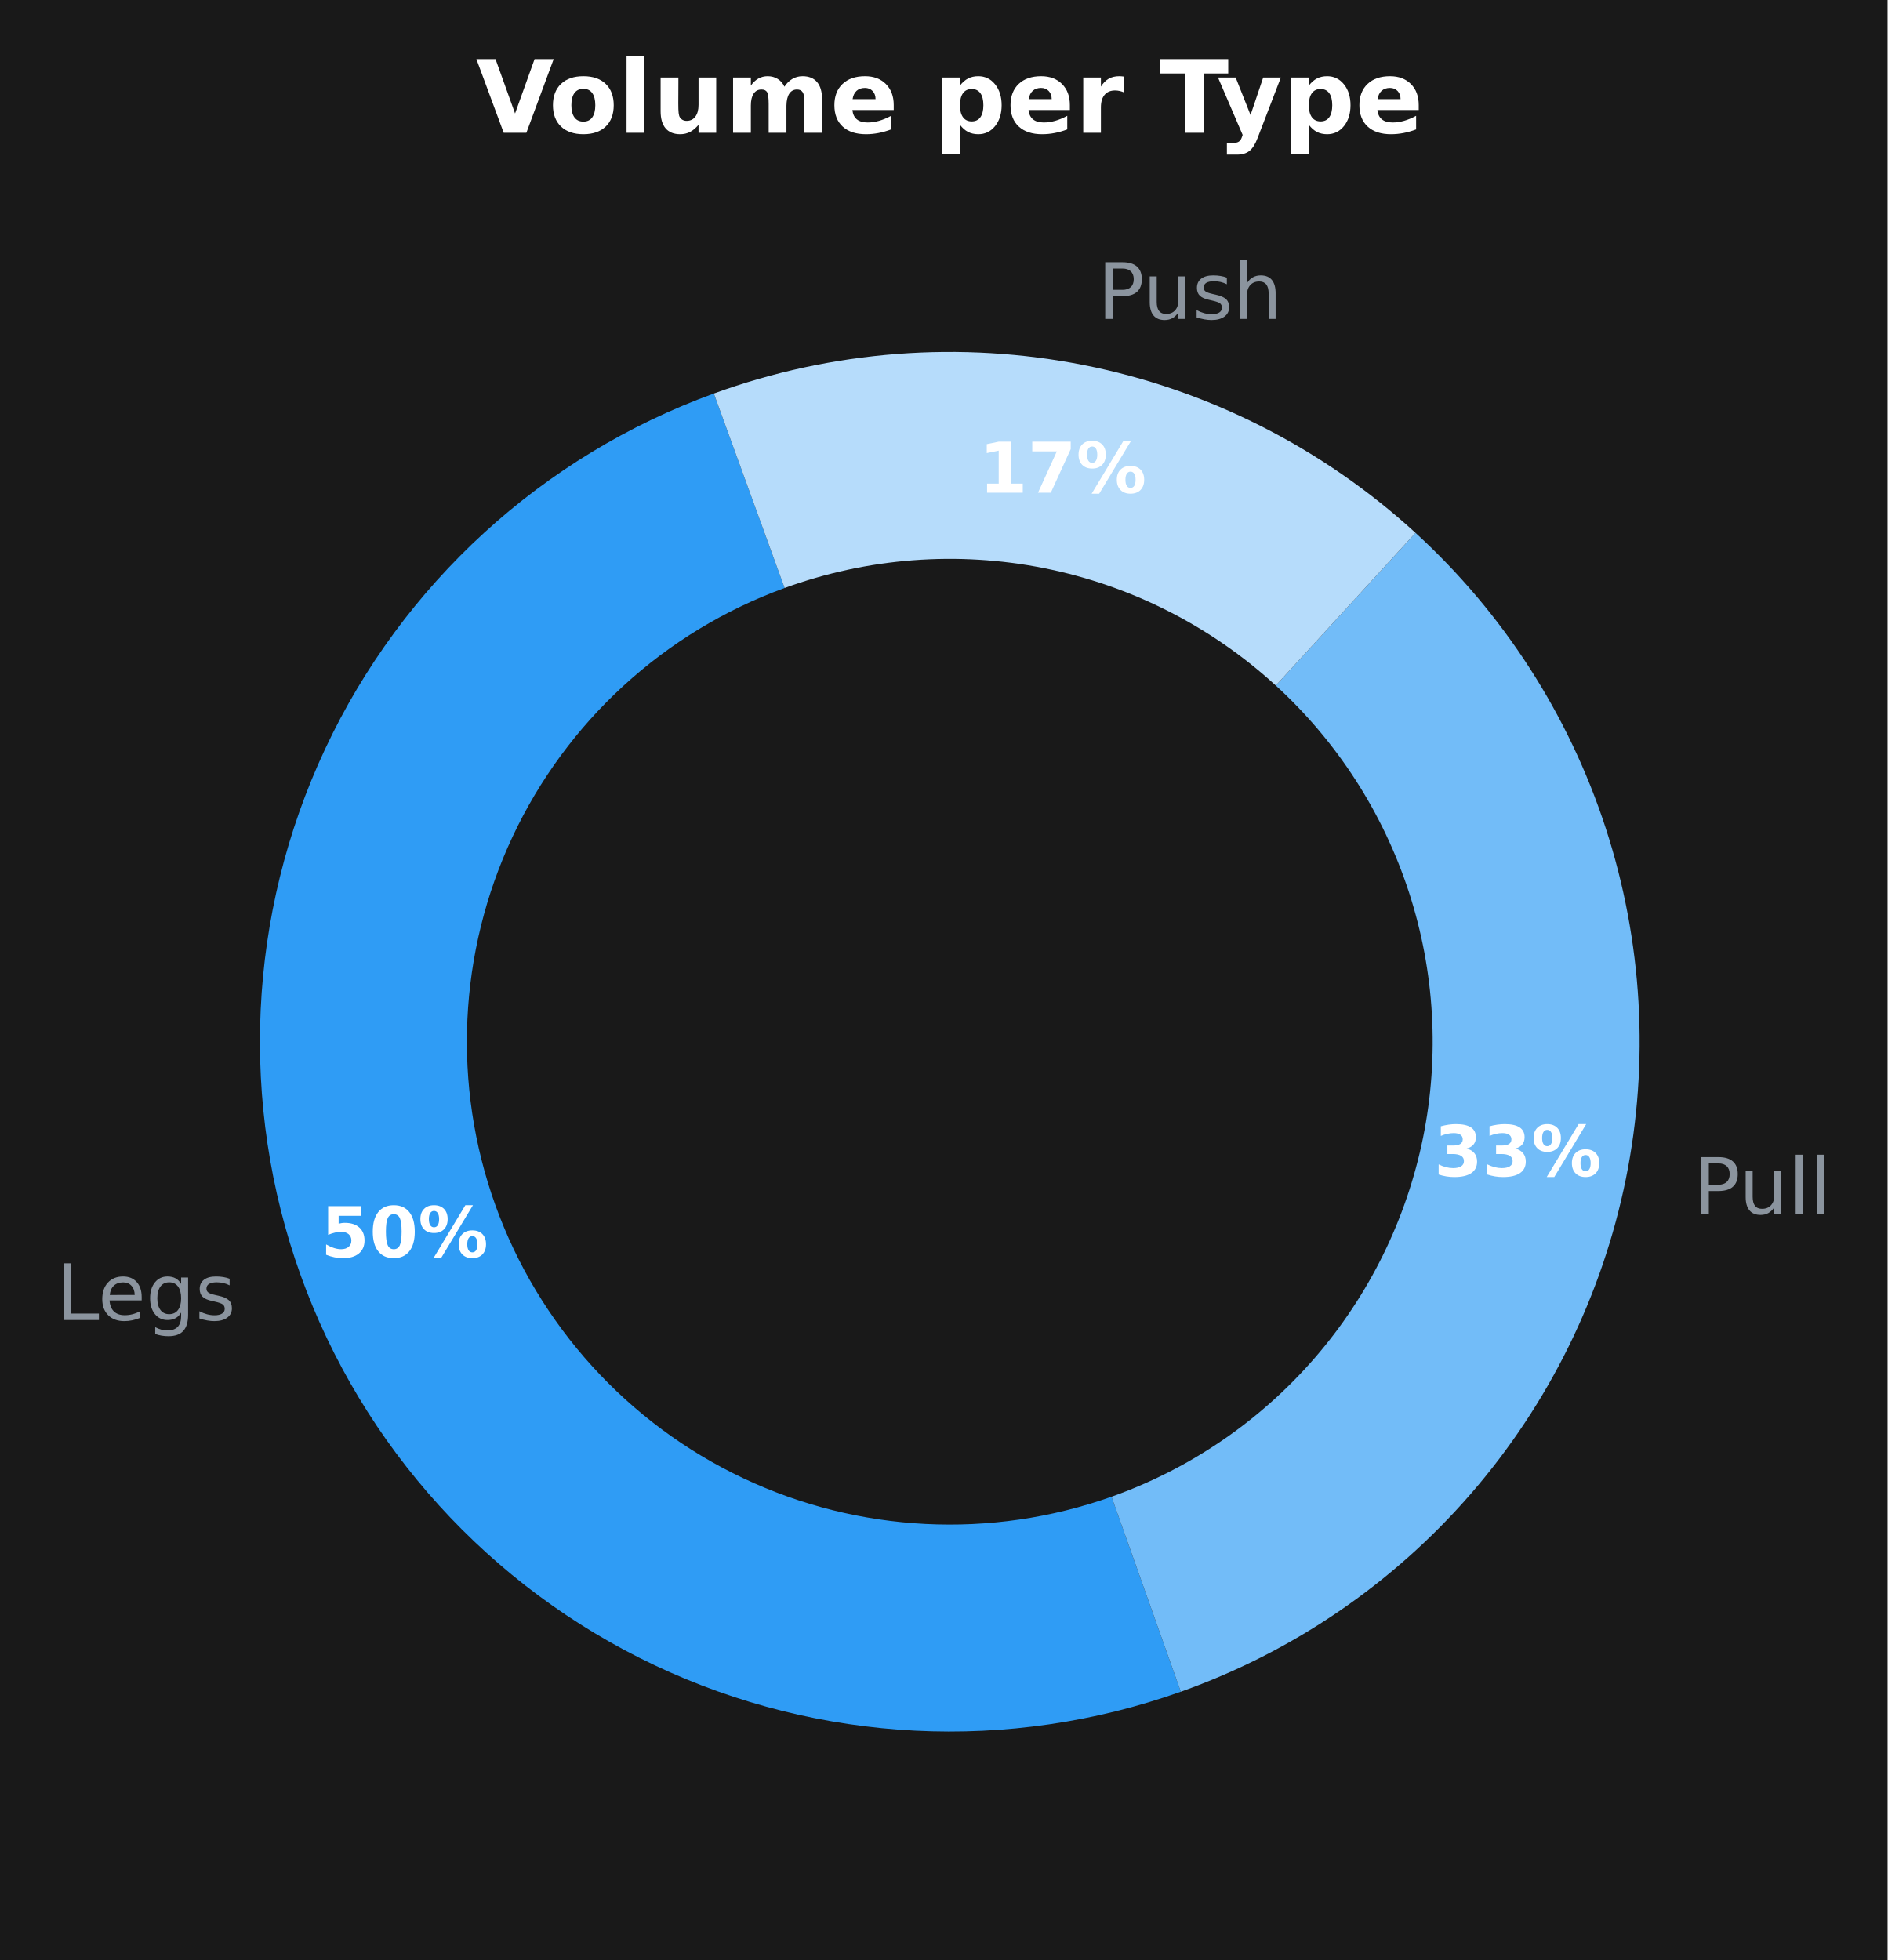
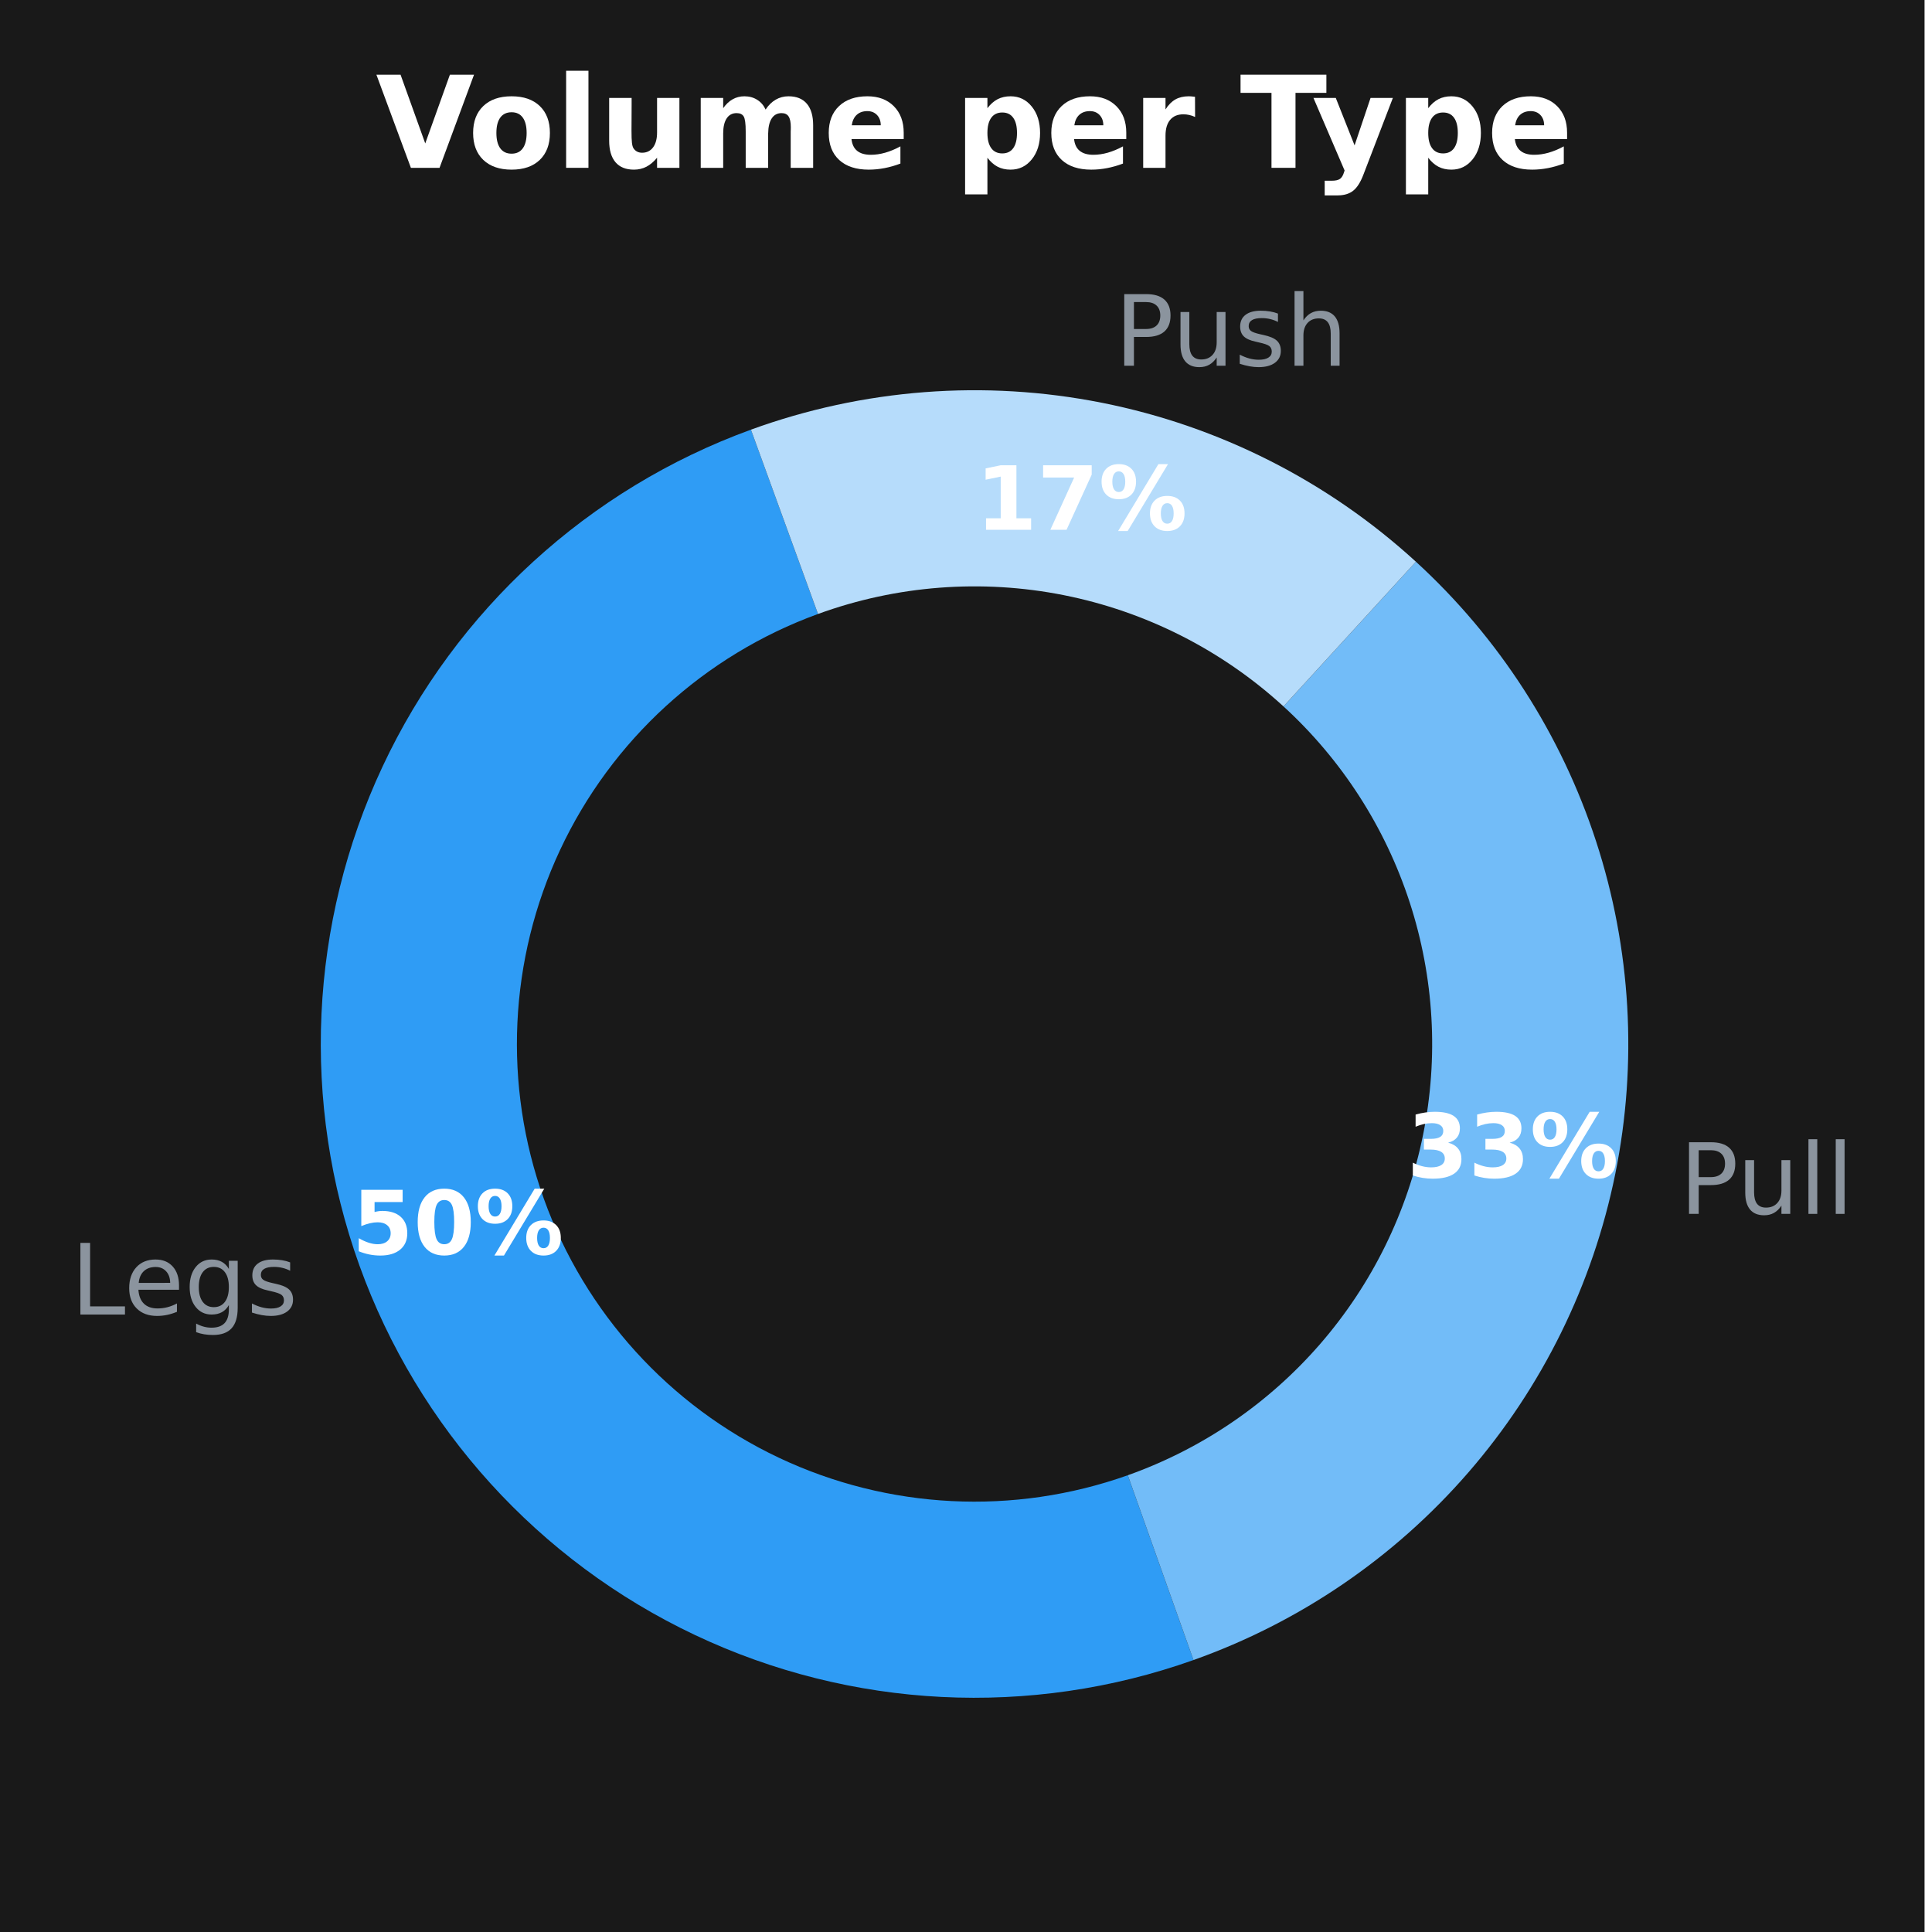
- <svg xmlns="http://www.w3.org/2000/svg" xmlns:xlink="http://www.w3.org/1999/xlink" width="242.705pt" height="252.038pt" viewBox="0 0 242.705 252.038" version="1.1">
+ <svg xmlns="http://www.w3.org/2000/svg" xmlns:xlink="http://www.w3.org/1999/xlink" width="195.843pt" height="196.598pt" viewBox="0 0 195.843 196.598" version="1.1">
  <defs>
    <style type="text/css">*{stroke-linejoin: round; stroke-linecap: butt}</style>
  </defs>
  <g id="figure_1">
    <g id="patch_1">
-       <path d="M 0 252.038  L 242.705 252.038  L 242.705 0  L 0 0  z " style="fill: #191919" />
+       <path d="M 0 196.598  L 195.843 196.598  L 195.843 0  L 0 0  z " style="fill: #191919" />
    </g>
    <g id="axes_1">
      <g id="patch_2">
-         <path d="M 91.785 50.603  C 69.741 58.627 51.756 75.076 41.802 96.318  C 31.847 117.56 30.715 141.906 38.655 163.98  C 46.594 186.055 62.975 204.102 84.179 214.137  C 105.383 224.171 129.725 225.396 151.83 217.54  L 142.918 192.465  C 127.445 197.965 110.405 197.107 95.563 190.083  C 80.72 183.059 69.253 170.426 63.695 154.974  C 58.138 139.522 58.93 122.479 65.898 107.61  C 72.866 92.741 85.456 81.226 100.887 75.61  z " style="fill: #2f9cf5" />
+         <path d="M 76.416 43.722  C 59.883 49.74 46.394 62.076 38.928 78.008  C 31.462 93.939 30.613 112.199 36.568 128.755  C 42.523 145.31 54.808 158.846 70.711 166.372  C 86.614 173.898 104.871 174.817 121.449 168.924  L 114.765 150.119  C 103.161 154.243 90.381 153.6 79.249 148.332  C 68.117 143.064 59.517 133.589 55.348 122  C 51.18 110.411 51.775 97.629 57.001 86.477  C 62.227 75.325 71.669 66.689 83.242 62.477  z " style="fill: #2f9cf5" />
      </g>
      <g id="patch_3">
-         <path d="M 151.83 217.54  C 166.249 212.415 179.1 203.645 189.128 192.085  C 199.157 180.525 206.025 166.564 209.062 151.566  C 212.1 136.567 211.205 121.034 206.465 106.483  C 201.725 91.932 193.299 78.853 182.01 68.521  L 164.044 88.152  C 171.947 95.384 177.845 104.54 181.163 114.726  C 184.481 124.911 185.107 135.784 182.981 146.283  C 180.854 156.783 176.047 166.555 169.027 174.647  C 162.007 182.739 153.012 188.878 142.918 192.465  z " style="fill: #72bcf8" />
+         <path d="M 121.449 168.924  C 132.264 165.081 141.902 158.503 149.423 149.833  C 156.944 141.163 162.095 130.693 164.374 119.444  C 166.652 108.195 165.981 96.545 162.426 85.632  C 158.871 74.719 152.552 64.909 144.085 57.16  L 130.61 71.884  C 136.537 77.308 140.961 84.175 143.449 91.814  C 145.938 99.453 146.407 107.608 144.813 115.482  C 143.218 123.356 139.612 130.686 134.347 136.755  C 129.082 142.824 122.336 147.428 114.765 150.119  z " style="fill: #72bcf8" />
      </g>
      <g id="patch_4">
-         <path d="M 182.01 68.521  C 170.047 57.573 155.308 50.112 139.402 46.953  C 123.496 43.794 107.024 45.057 91.785 50.603  L 100.887 75.61  C 111.554 71.727 123.084 70.843 134.218 73.054  C 145.352 75.266 155.67 80.488 164.044 88.152  z " style="fill: #b6dcfb" />
+         <path d="M 144.085 57.16  C 135.112 48.949 124.058 43.353 112.128 40.984  C 100.199 38.615 87.845 39.562 76.416 43.722  L 83.242 62.477  C 91.242 59.565 99.89 58.902 108.241 60.56  C 116.591 62.219 124.329 66.136 130.61 71.884  z " style="fill: #b6dcfb" />
      </g>
      <g id="matplotlib.axis_1" />
      <g id="matplotlib.axis_2" />
      <g id="text_1">
-         <g style="fill: #8b949e" transform="translate(7.2 169.7421) scale(0.1 -0.1)">
+         <g style="fill: #8b949e" transform="translate(7.2 133.7659) scale(0.1 -0.1)">
          <defs>
            <path id="DejaVuSans-4c" d="M 628 4666  L 1259 4666  L 1259 531  L 3531 531  L 3531 0  L 628 0  L 628 4666  z " transform="scale(0.015625)" />
            <path id="DejaVuSans-65" d="M 3597 1894  L 3597 1613  L 953 1613  Q 991 1019 1311 708  Q 1631 397 2203 397  Q 2534 397 2845 478  Q 3156 559 3463 722  L 3463 178  Q 3153 47 2828 -22  Q 2503 -91 2169 -91  Q 1331 -91 842 396  Q 353 884 353 1716  Q 353 2575 817 3079  Q 1281 3584 2069 3584  Q 2775 3584 3186 3129  Q 3597 2675 3597 1894  z M 3022 2063  Q 3016 2534 2758 2815  Q 2500 3097 2075 3097  Q 1594 3097 1305 2825  Q 1016 2553 972 2059  L 3022 2063  z " transform="scale(0.015625)" />
            <path id="DejaVuSans-67" d="M 2906 1791  Q 2906 2416 2648 2759  Q 2391 3103 1925 3103  Q 1463 3103 1205 2759  Q 947 2416 947 1791  Q 947 1169 1205 825  Q 1463 481 1925 481  Q 2391 481 2648 825  Q 2906 1169 2906 1791  z M 3481 434  Q 3481 -459 3084 -895  Q 2688 -1331 1869 -1331  Q 1566 -1331 1297 -1286  Q 1028 -1241 775 -1147  L 775 -588  Q 1028 -725 1275 -790  Q 1522 -856 1778 -856  Q 2344 -856 2625 -561  Q 2906 -266 2906 331  L 2906 616  Q 2728 306 2450 153  Q 2172 0 1784 0  Q 1141 0 747 490  Q 353 981 353 1791  Q 353 2603 747 3093  Q 1141 3584 1784 3584  Q 2172 3584 2450 3431  Q 2728 3278 2906 2969  L 2906 3500  L 3481 3500  L 3481 434  z " transform="scale(0.015625)" />
            <path id="DejaVuSans-73" d="M 2834 3397  L 2834 2853  Q 2591 2978 2328 3040  Q 2066 3103 1784 3103  Q 1356 3103 1142 2972  Q 928 2841 928 2578  Q 928 2378 1081 2264  Q 1234 2150 1697 2047  L 1894 2003  Q 2506 1872 2764 1633  Q 3022 1394 3022 966  Q 3022 478 2636 193  Q 2250 -91 1575 -91  Q 1294 -91 989 -36  Q 684 19 347 128  L 347 722  Q 666 556 975 473  Q 1284 391 1588 391  Q 1994 391 2212 530  Q 2431 669 2431 922  Q 2431 1156 2273 1281  Q 2116 1406 1581 1522  L 1381 1569  Q 847 1681 609 1914  Q 372 2147 372 2553  Q 372 3047 722 3315  Q 1072 3584 1716 3584  Q 2034 3584 2315 3537  Q 2597 3491 2834 3397  z " transform="scale(0.015625)" />
          </defs>
          <use xlink:href="#DejaVuSans-4c" />
          <use xlink:href="#DejaVuSans-65" transform="translate(53.96289 0)" />
          <use xlink:href="#DejaVuSans-67" transform="translate(115.4863 0)" />
          <use xlink:href="#DejaVuSans-73" transform="translate(178.9629 0)" />
        </g>
      </g>
      <g id="text_2">
-         <g style="fill: #ffffff" transform="translate(41.23854 161.6603) scale(0.09 -0.09)">
+         <g style="fill: #ffffff" transform="translate(35.81307 127.6356) scale(0.09 -0.09)">
          <defs>
            <path id="DejaVuSans-Bold-35" d="M 678 4666  L 3669 4666  L 3669 3781  L 1638 3781  L 1638 3059  Q 1775 3097 1914 3117  Q 2053 3138 2203 3138  Q 3056 3138 3531 2711  Q 4006 2284 4006 1522  Q 4006 766 3489 337  Q 2972 -91 2053 -91  Q 1656 -91 1267 -14  Q 878 63 494 219  L 494 1166  Q 875 947 1217 837  Q 1559 728 1863 728  Q 2300 728 2551 942  Q 2803 1156 2803 1522  Q 2803 1891 2551 2103  Q 2300 2316 1863 2316  Q 1603 2316 1309 2248  Q 1016 2181 678 2041  L 678 4666  z " transform="scale(0.015625)" />
            <path id="DejaVuSans-Bold-30" d="M 2944 2338  Q 2944 3213 2780 3570  Q 2616 3928 2228 3928  Q 1841 3928 1675 3570  Q 1509 3213 1509 2338  Q 1509 1453 1675 1090  Q 1841 728 2228 728  Q 2613 728 2778 1090  Q 2944 1453 2944 2338  z M 4147 2328  Q 4147 1169 3647 539  Q 3147 -91 2228 -91  Q 1306 -91 806 539  Q 306 1169 306 2328  Q 306 3491 806 4120  Q 1306 4750 2228 4750  Q 3147 4750 3647 4120  Q 4147 3491 4147 2328  z " transform="scale(0.015625)" />
            <path id="DejaVuSans-Bold-25" d="M 4959 1925  Q 4738 1925 4616 1733  Q 4494 1541 4494 1184  Q 4494 825 4614 633  Q 4734 441 4959 441  Q 5184 441 5303 633  Q 5422 825 5422 1184  Q 5422 1541 5301 1733  Q 5181 1925 4959 1925  z M 4959 2450  Q 5541 2450 5875 2112  Q 6209 1775 6209 1184  Q 6209 594 5875 251  Q 5541 -91 4959 -91  Q 4378 -91 4042 251  Q 3706 594 3706 1184  Q 3706 1772 4042 2111  Q 4378 2450 4959 2450  z M 2094 -91  L 1403 -91  L 4319 4750  L 5013 4750  L 2094 -91  z M 1453 4750  Q 2034 4750 2367 4411  Q 2700 4072 2700 3481  Q 2700 2891 2367 2550  Q 2034 2209 1453 2209  Q 872 2209 539 2550  Q 206 2891 206 3481  Q 206 4072 539 4411  Q 872 4750 1453 4750  z M 1453 4225  Q 1228 4225 1106 4031  Q 984 3838 984 3481  Q 984 3122 1106 2926  Q 1228 2731 1453 2731  Q 1678 2731 1798 2926  Q 1919 3122 1919 3481  Q 1919 3838 1797 4031  Q 1675 4225 1453 4225  z " transform="scale(0.015625)" />
          </defs>
          <use xlink:href="#DejaVuSans-Bold-35" />
          <use xlink:href="#DejaVuSans-Bold-30" transform="translate(69.58008 0)" />
          <use xlink:href="#DejaVuSans-Bold-25" transform="translate(139.1602 0)" />
        </g>
      </g>
      <g id="text_3">
-         <g style="fill: #8b949e" transform="translate(217.7563 156.0858) scale(0.1 -0.1)">
+         <g style="fill: #8b949e" transform="translate(170.8942 123.5236) scale(0.1 -0.1)">
          <defs>
            <path id="DejaVuSans-50" d="M 1259 4147  L 1259 2394  L 2053 2394  Q 2494 2394 2734 2622  Q 2975 2850 2975 3272  Q 2975 3691 2734 3919  Q 2494 4147 2053 4147  L 1259 4147  z M 628 4666  L 2053 4666  Q 2838 4666 3239 4311  Q 3641 3956 3641 3272  Q 3641 2581 3239 2228  Q 2838 1875 2053 1875  L 1259 1875  L 1259 0  L 628 0  L 628 4666  z " transform="scale(0.015625)" />
            <path id="DejaVuSans-75" d="M 544 1381  L 544 3500  L 1119 3500  L 1119 1403  Q 1119 906 1312 657  Q 1506 409 1894 409  Q 2359 409 2629 706  Q 2900 1003 2900 1516  L 2900 3500  L 3475 3500  L 3475 0  L 2900 0  L 2900 538  Q 2691 219 2414 64  Q 2138 -91 1772 -91  Q 1169 -91 856 284  Q 544 659 544 1381  z M 1991 3584  L 1991 3584  z " transform="scale(0.015625)" />
            <path id="DejaVuSans-6c" d="M 603 4863  L 1178 4863  L 1178 0  L 603 0  L 603 4863  z " transform="scale(0.015625)" />
          </defs>
          <use xlink:href="#DejaVuSans-50" />
          <use xlink:href="#DejaVuSans-75" transform="translate(58.55273 0)" />
          <use xlink:href="#DejaVuSans-6c" transform="translate(121.9316 0)" />
          <use xlink:href="#DejaVuSans-6c" transform="translate(149.7148 0)" />
        </g>
      </g>
      <g id="text_4">
-         <g style="fill: #ffffff" transform="translate(184.381 151.2318) scale(0.09 -0.09)">
+         <g style="fill: #ffffff" transform="translate(143.1699 119.8142) scale(0.09 -0.09)">
          <defs>
            <path id="DejaVuSans-Bold-33" d="M 2981 2516  Q 3453 2394 3698 2092  Q 3944 1791 3944 1325  Q 3944 631 3412 270  Q 2881 -91 1863 -91  Q 1503 -91 1142 -33  Q 781 25 428 141  L 428 1069  Q 766 900 1098 814  Q 1431 728 1753 728  Q 2231 728 2486 893  Q 2741 1059 2741 1369  Q 2741 1688 2480 1852  Q 2219 2016 1709 2016  L 1228 2016  L 1228 2791  L 1734 2791  Q 2188 2791 2409 2933  Q 2631 3075 2631 3366  Q 2631 3634 2415 3781  Q 2200 3928 1806 3928  Q 1516 3928 1219 3862  Q 922 3797 628 3669  L 628 4550  Q 984 4650 1334 4700  Q 1684 4750 2022 4750  Q 2931 4750 3382 4451  Q 3834 4153 3834 3553  Q 3834 3144 3618 2883  Q 3403 2622 2981 2516  z " transform="scale(0.015625)" />
          </defs>
          <use xlink:href="#DejaVuSans-Bold-33" />
          <use xlink:href="#DejaVuSans-Bold-33" transform="translate(69.58008 0)" />
          <use xlink:href="#DejaVuSans-Bold-25" transform="translate(139.1602 0)" />
        </g>
      </g>
      <g id="text_5">
-         <g style="fill: #8b949e" transform="translate(141.1294 41.01186) scale(0.1 -0.1)">
+         <g style="fill: #8b949e" transform="translate(113.424 37.21823) scale(0.1 -0.1)">
          <defs>
            <path id="DejaVuSans-68" d="M 3513 2113  L 3513 0  L 2938 0  L 2938 2094  Q 2938 2591 2744 2837  Q 2550 3084 2163 3084  Q 1697 3084 1428 2787  Q 1159 2491 1159 1978  L 1159 0  L 581 0  L 581 4863  L 1159 4863  L 1159 2956  Q 1366 3272 1645 3428  Q 1925 3584 2291 3584  Q 2894 3584 3203 3211  Q 3513 2838 3513 2113  z " transform="scale(0.015625)" />
          </defs>
          <use xlink:href="#DejaVuSans-50" />
          <use xlink:href="#DejaVuSans-75" transform="translate(58.55273 0)" />
          <use xlink:href="#DejaVuSans-73" transform="translate(121.9316 0)" />
          <use xlink:href="#DejaVuSans-68" transform="translate(174.0312 0)" />
        </g>
      </g>
      <g id="text_6">
-         <g style="fill: #ffffff" transform="translate(125.866 63.35722) scale(0.09 -0.09)">
+         <g style="fill: #ffffff" transform="translate(99.28364 53.90827) scale(0.09 -0.09)">
          <defs>
            <path id="DejaVuSans-Bold-31" d="M 750 831  L 1813 831  L 1813 3847  L 722 3622  L 722 4441  L 1806 4666  L 2950 4666  L 2950 831  L 4013 831  L 4013 0  L 750 0  L 750 831  z " transform="scale(0.015625)" />
            <path id="DejaVuSans-Bold-37" d="M 428 4666  L 3944 4666  L 3944 3988  L 2125 0  L 953 0  L 2675 3781  L 428 3781  L 428 4666  z " transform="scale(0.015625)" />
          </defs>
          <use xlink:href="#DejaVuSans-Bold-31" />
          <use xlink:href="#DejaVuSans-Bold-37" transform="translate(69.58008 0)" />
          <use xlink:href="#DejaVuSans-Bold-25" transform="translate(139.1602 0)" />
        </g>
      </g>
      <g id="text_7">
-         <g style="fill: #ffffff" transform="translate(61.19417 17.07797) scale(0.13 -0.13)">
+         <g style="fill: #ffffff" transform="translate(38.24024 17.07797) scale(0.13 -0.13)">
          <defs>
            <path id="DejaVuSans-Bold-56" d="M 31 4666  L 1241 4666  L 2478 1222  L 3713 4666  L 4922 4666  L 3194 0  L 1759 0  L 31 4666  z " transform="scale(0.015625)" />
            <path id="DejaVuSans-Bold-6f" d="M 2203 2784  Q 1831 2784 1636 2517  Q 1441 2250 1441 1747  Q 1441 1244 1636 976  Q 1831 709 2203 709  Q 2569 709 2762 976  Q 2956 1244 2956 1747  Q 2956 2250 2762 2517  Q 2569 2784 2203 2784  z M 2203 3584  Q 3106 3584 3614 3096  Q 4122 2609 4122 1747  Q 4122 884 3614 396  Q 3106 -91 2203 -91  Q 1297 -91 786 396  Q 275 884 275 1747  Q 275 2609 786 3096  Q 1297 3584 2203 3584  z " transform="scale(0.015625)" />
            <path id="DejaVuSans-Bold-6c" d="M 538 4863  L 1656 4863  L 1656 0  L 538 0  L 538 4863  z " transform="scale(0.015625)" />
            <path id="DejaVuSans-Bold-75" d="M 500 1363  L 500 3500  L 1625 3500  L 1625 3150  Q 1625 2866 1622 2436  Q 1619 2006 1619 1863  Q 1619 1441 1641 1255  Q 1663 1069 1716 984  Q 1784 875 1895 815  Q 2006 756 2150 756  Q 2500 756 2700 1025  Q 2900 1294 2900 1772  L 2900 3500  L 4019 3500  L 4019 0  L 2900 0  L 2900 506  Q 2647 200 2364 54  Q 2081 -91 1741 -91  Q 1134 -91 817 281  Q 500 653 500 1363  z " transform="scale(0.015625)" />
            <path id="DejaVuSans-Bold-6d" d="M 3781 2919  Q 3994 3244 4286 3414  Q 4578 3584 4928 3584  Q 5531 3584 5847 3212  Q 6163 2841 6163 2131  L 6163 0  L 5038 0  L 5038 1825  Q 5041 1866 5042 1909  Q 5044 1953 5044 2034  Q 5044 2406 4934 2573  Q 4825 2741 4581 2741  Q 4263 2741 4089 2478  Q 3916 2216 3909 1719  L 3909 0  L 2784 0  L 2784 1825  Q 2784 2406 2684 2573  Q 2584 2741 2328 2741  Q 2006 2741 1831 2477  Q 1656 2213 1656 1722  L 1656 0  L 531 0  L 531 3500  L 1656 3500  L 1656 2988  Q 1863 3284 2130 3434  Q 2397 3584 2719 3584  Q 3081 3584 3359 3409  Q 3638 3234 3781 2919  z " transform="scale(0.015625)" />
            <path id="DejaVuSans-Bold-65" d="M 4031 1759  L 4031 1441  L 1416 1441  Q 1456 1047 1700 850  Q 1944 653 2381 653  Q 2734 653 3104 758  Q 3475 863 3866 1075  L 3866 213  Q 3469 63 3072 -14  Q 2675 -91 2278 -91  Q 1328 -91 801 392  Q 275 875 275 1747  Q 275 2603 792 3093  Q 1309 3584 2216 3584  Q 3041 3584 3536 3087  Q 4031 2591 4031 1759  z M 2881 2131  Q 2881 2450 2695 2645  Q 2509 2841 2209 2841  Q 1884 2841 1681 2658  Q 1478 2475 1428 2131  L 2881 2131  z " transform="scale(0.015625)" />
            <path id="DejaVuSans-Bold-20" transform="scale(0.015625)" />
            <path id="DejaVuSans-Bold-70" d="M 1656 506  L 1656 -1331  L 538 -1331  L 538 3500  L 1656 3500  L 1656 2988  Q 1888 3294 2169 3439  Q 2450 3584 2816 3584  Q 3463 3584 3878 3070  Q 4294 2556 4294 1747  Q 4294 938 3878 423  Q 3463 -91 2816 -91  Q 2450 -91 2169 54  Q 1888 200 1656 506  z M 2400 2772  Q 2041 2772 1848 2508  Q 1656 2244 1656 1747  Q 1656 1250 1848 986  Q 2041 722 2400 722  Q 2759 722 2948 984  Q 3138 1247 3138 1747  Q 3138 2247 2948 2509  Q 2759 2772 2400 2772  z " transform="scale(0.015625)" />
            <path id="DejaVuSans-Bold-72" d="M 3138 2547  Q 2991 2616 2845 2648  Q 2700 2681 2553 2681  Q 2122 2681 1889 2404  Q 1656 2128 1656 1613  L 1656 0  L 538 0  L 538 3500  L 1656 3500  L 1656 2925  Q 1872 3269 2151 3426  Q 2431 3584 2822 3584  Q 2878 3584 2943 3579  Q 3009 3575 3134 3559  L 3138 2547  z " transform="scale(0.015625)" />
            <path id="DejaVuSans-Bold-54" d="M 31 4666  L 4331 4666  L 4331 3756  L 2784 3756  L 2784 0  L 1581 0  L 1581 3756  L 31 3756  L 31 4666  z " transform="scale(0.015625)" />
            <path id="DejaVuSans-Bold-79" d="M 78 3500  L 1197 3500  L 2138 1125  L 2938 3500  L 4056 3500  L 2584 -331  Q 2363 -916 2067 -1148  Q 1772 -1381 1288 -1381  L 641 -1381  L 641 -647  L 991 -647  Q 1275 -647 1404 -556  Q 1534 -466 1606 -231  L 1638 -134  L 78 3500  z " transform="scale(0.015625)" />
          </defs>
          <use xlink:href="#DejaVuSans-Bold-56" />
          <use xlink:href="#DejaVuSans-Bold-6f" transform="translate(71.89258 0)" />
          <use xlink:href="#DejaVuSans-Bold-6c" transform="translate(140.5938 0)" />
          <use xlink:href="#DejaVuSans-Bold-75" transform="translate(174.8711 0)" />
          <use xlink:href="#DejaVuSans-Bold-6d" transform="translate(246.0625 0)" />
          <use xlink:href="#DejaVuSans-Bold-65" transform="translate(350.2617 0)" />
          <use xlink:href="#DejaVuSans-Bold-20" transform="translate(418.084 0)" />
          <use xlink:href="#DejaVuSans-Bold-70" transform="translate(452.8984 0)" />
          <use xlink:href="#DejaVuSans-Bold-65" transform="translate(524.4805 0)" />
          <use xlink:href="#DejaVuSans-Bold-72" transform="translate(592.3027 0)" />
          <use xlink:href="#DejaVuSans-Bold-20" transform="translate(641.6191 0)" />
          <use xlink:href="#DejaVuSans-Bold-54" transform="translate(676.4336 0)" />
          <use xlink:href="#DejaVuSans-Bold-79" transform="translate(732.7715 0)" />
          <use xlink:href="#DejaVuSans-Bold-70" transform="translate(797.957 0)" />
          <use xlink:href="#DejaVuSans-Bold-65" transform="translate(869.5391 0)" />
        </g>
      </g>
    </g>
  </g>
</svg>
